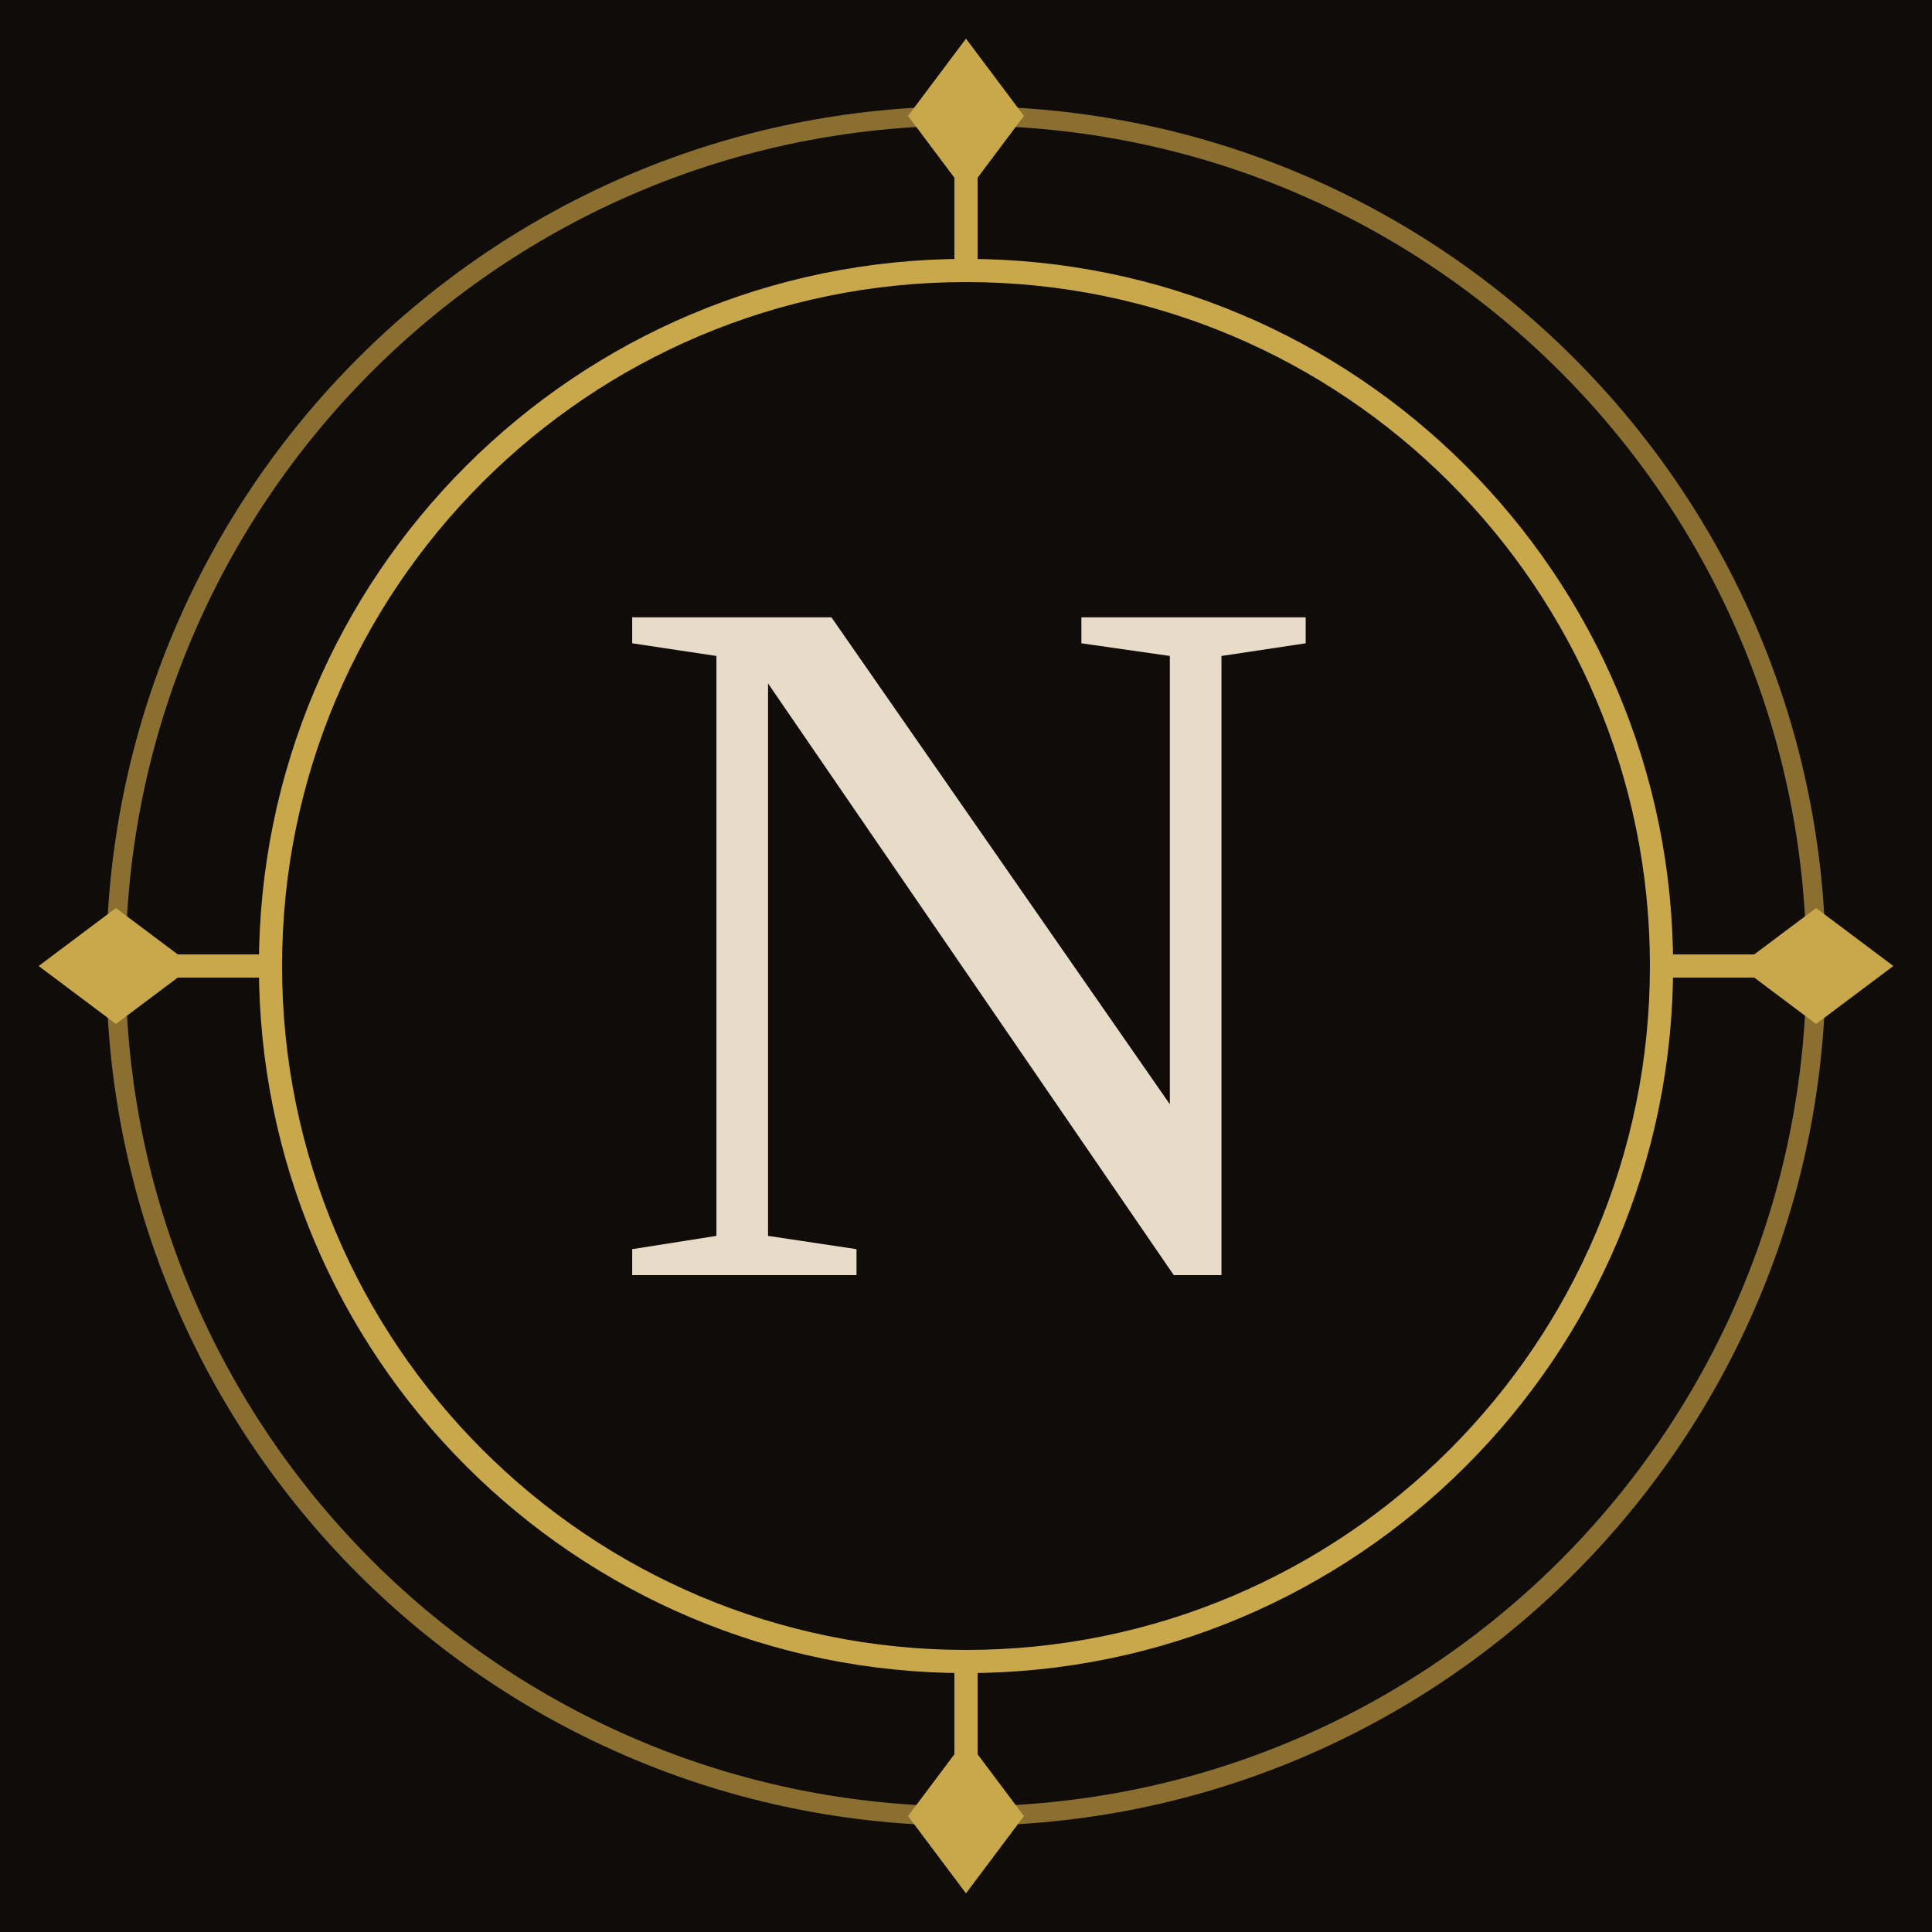
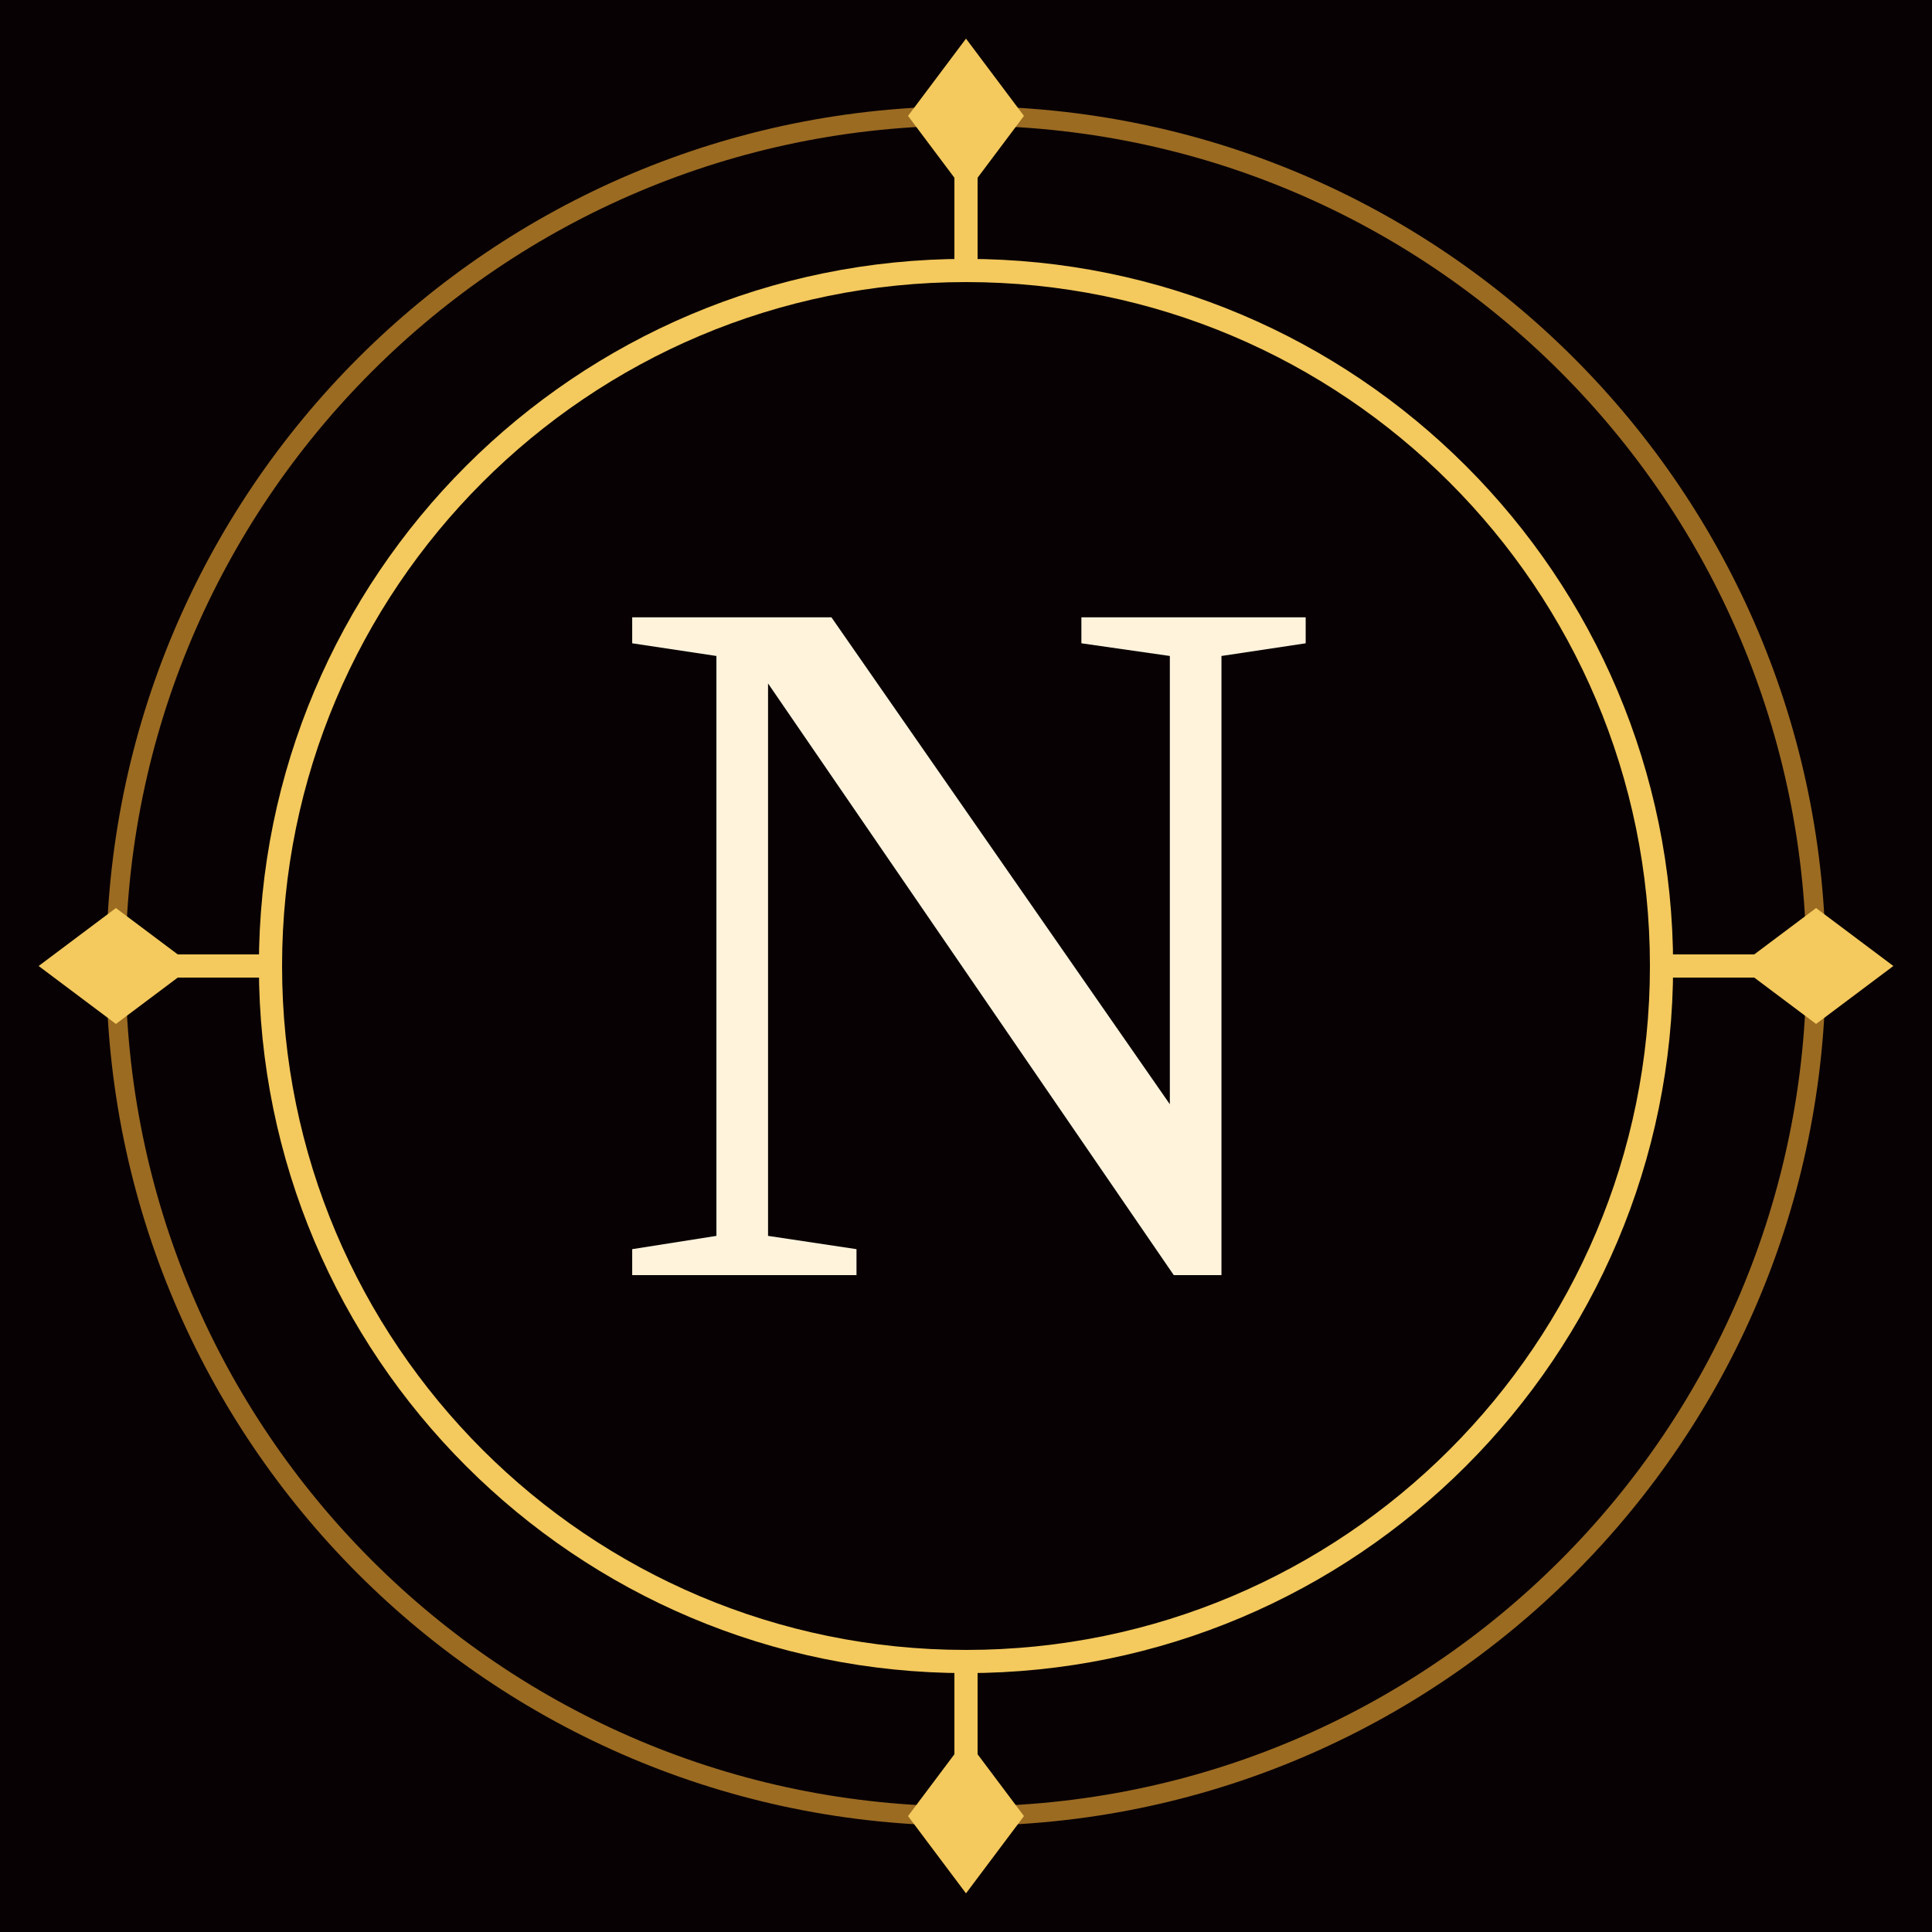
<svg xmlns="http://www.w3.org/2000/svg" width="32" height="32" viewBox="0 0 100 100">
-   <rect width="100" height="100" fill="#0f0c09" />
-   <circle cx="50" cy="50" r="44" stroke="#8a6f30" stroke-width="1" fill="none" />
-   <circle cx="50" cy="50" r="36" stroke="#c9a84c" stroke-width="1.2" fill="none" />
-   <line x1="50" y1="6" x2="50" y2="14" stroke="#c9a84c" stroke-width="1.2" />
-   <line x1="50" y1="86" x2="50" y2="94" stroke="#c9a84c" stroke-width="1.2" />
-   <line x1="6" y1="50" x2="14" y2="50" stroke="#c9a84c" stroke-width="1.2" />
-   <line x1="86" y1="50" x2="94" y2="50" stroke="#c9a84c" stroke-width="1.2" />
-   <path d="M50 2  L53 6  L50 10 L47 6  Z" fill="#c9a84c" />
-   <path d="M50 90 L53 94 L50 98 L47 94 Z" fill="#c9a84c" />
-   <path d="M2  50 L6 47  L10 50 L6  53 Z" fill="#c9a84c" />
-   <path d="M90 50 L94 47 L98 50 L94 53 Z" fill="#c9a84c" />
-   <text x="50" y="66" font-family="Georgia, 'Times New Roman', serif" font-size="52" fill="#e8dcc8" text-anchor="middle">N</text>
+   <rect width="100" height="100" fill="#080104" />
+   <circle cx="50" cy="50" r="44" stroke="#9b6b22" stroke-width="1" fill="none" />
+   <circle cx="50" cy="50" r="36" stroke="#f4c95d" stroke-width="1.2" fill="none" />
+   <line x1="50" y1="6" x2="50" y2="14" stroke="#f4c95d" stroke-width="1.2" />
+   <line x1="50" y1="86" x2="50" y2="94" stroke="#f4c95d" stroke-width="1.2" />
+   <line x1="6" y1="50" x2="14" y2="50" stroke="#f4c95d" stroke-width="1.2" />
+   <line x1="86" y1="50" x2="94" y2="50" stroke="#f4c95d" stroke-width="1.2" />
+   <path d="M50 2  L53 6  L50 10 L47 6  Z" fill="#f4c95d" />
+   <path d="M50 90 L53 94 L50 98 L47 94 Z" fill="#f4c95d" />
+   <path d="M2  50 L6 47  L10 50 L6  53 Z" fill="#f4c95d" />
+   <path d="M90 50 L94 47 L98 50 L94 53 Z" fill="#f4c95d" />
+   <text x="50" y="66" font-family="Georgia, 'Times New Roman', serif" font-size="52" fill="#fff3dc" text-anchor="middle">N</text>
</svg>
